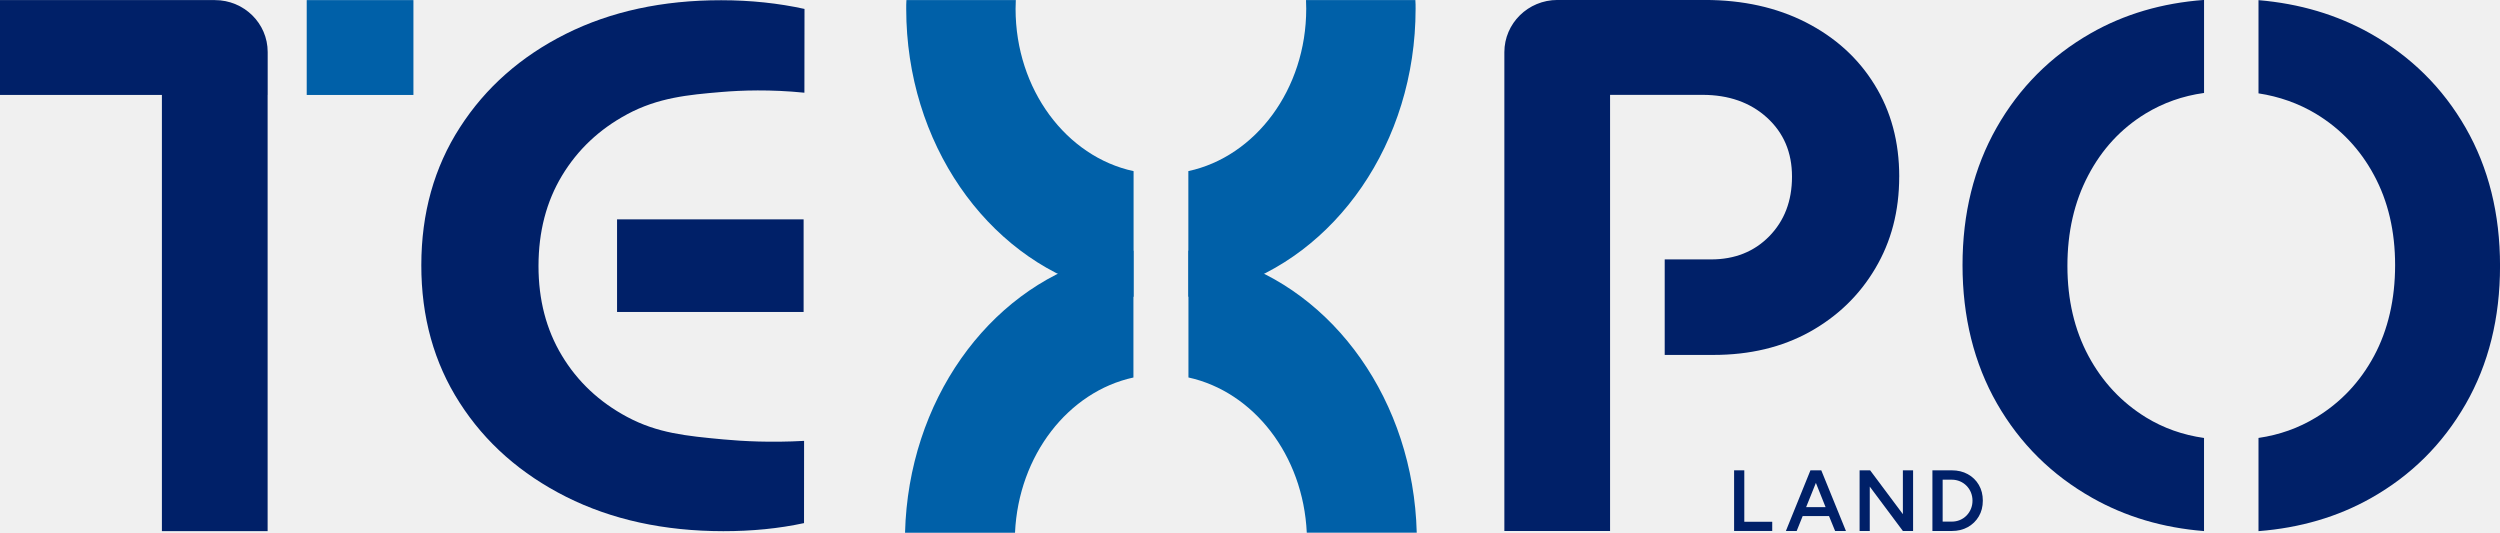
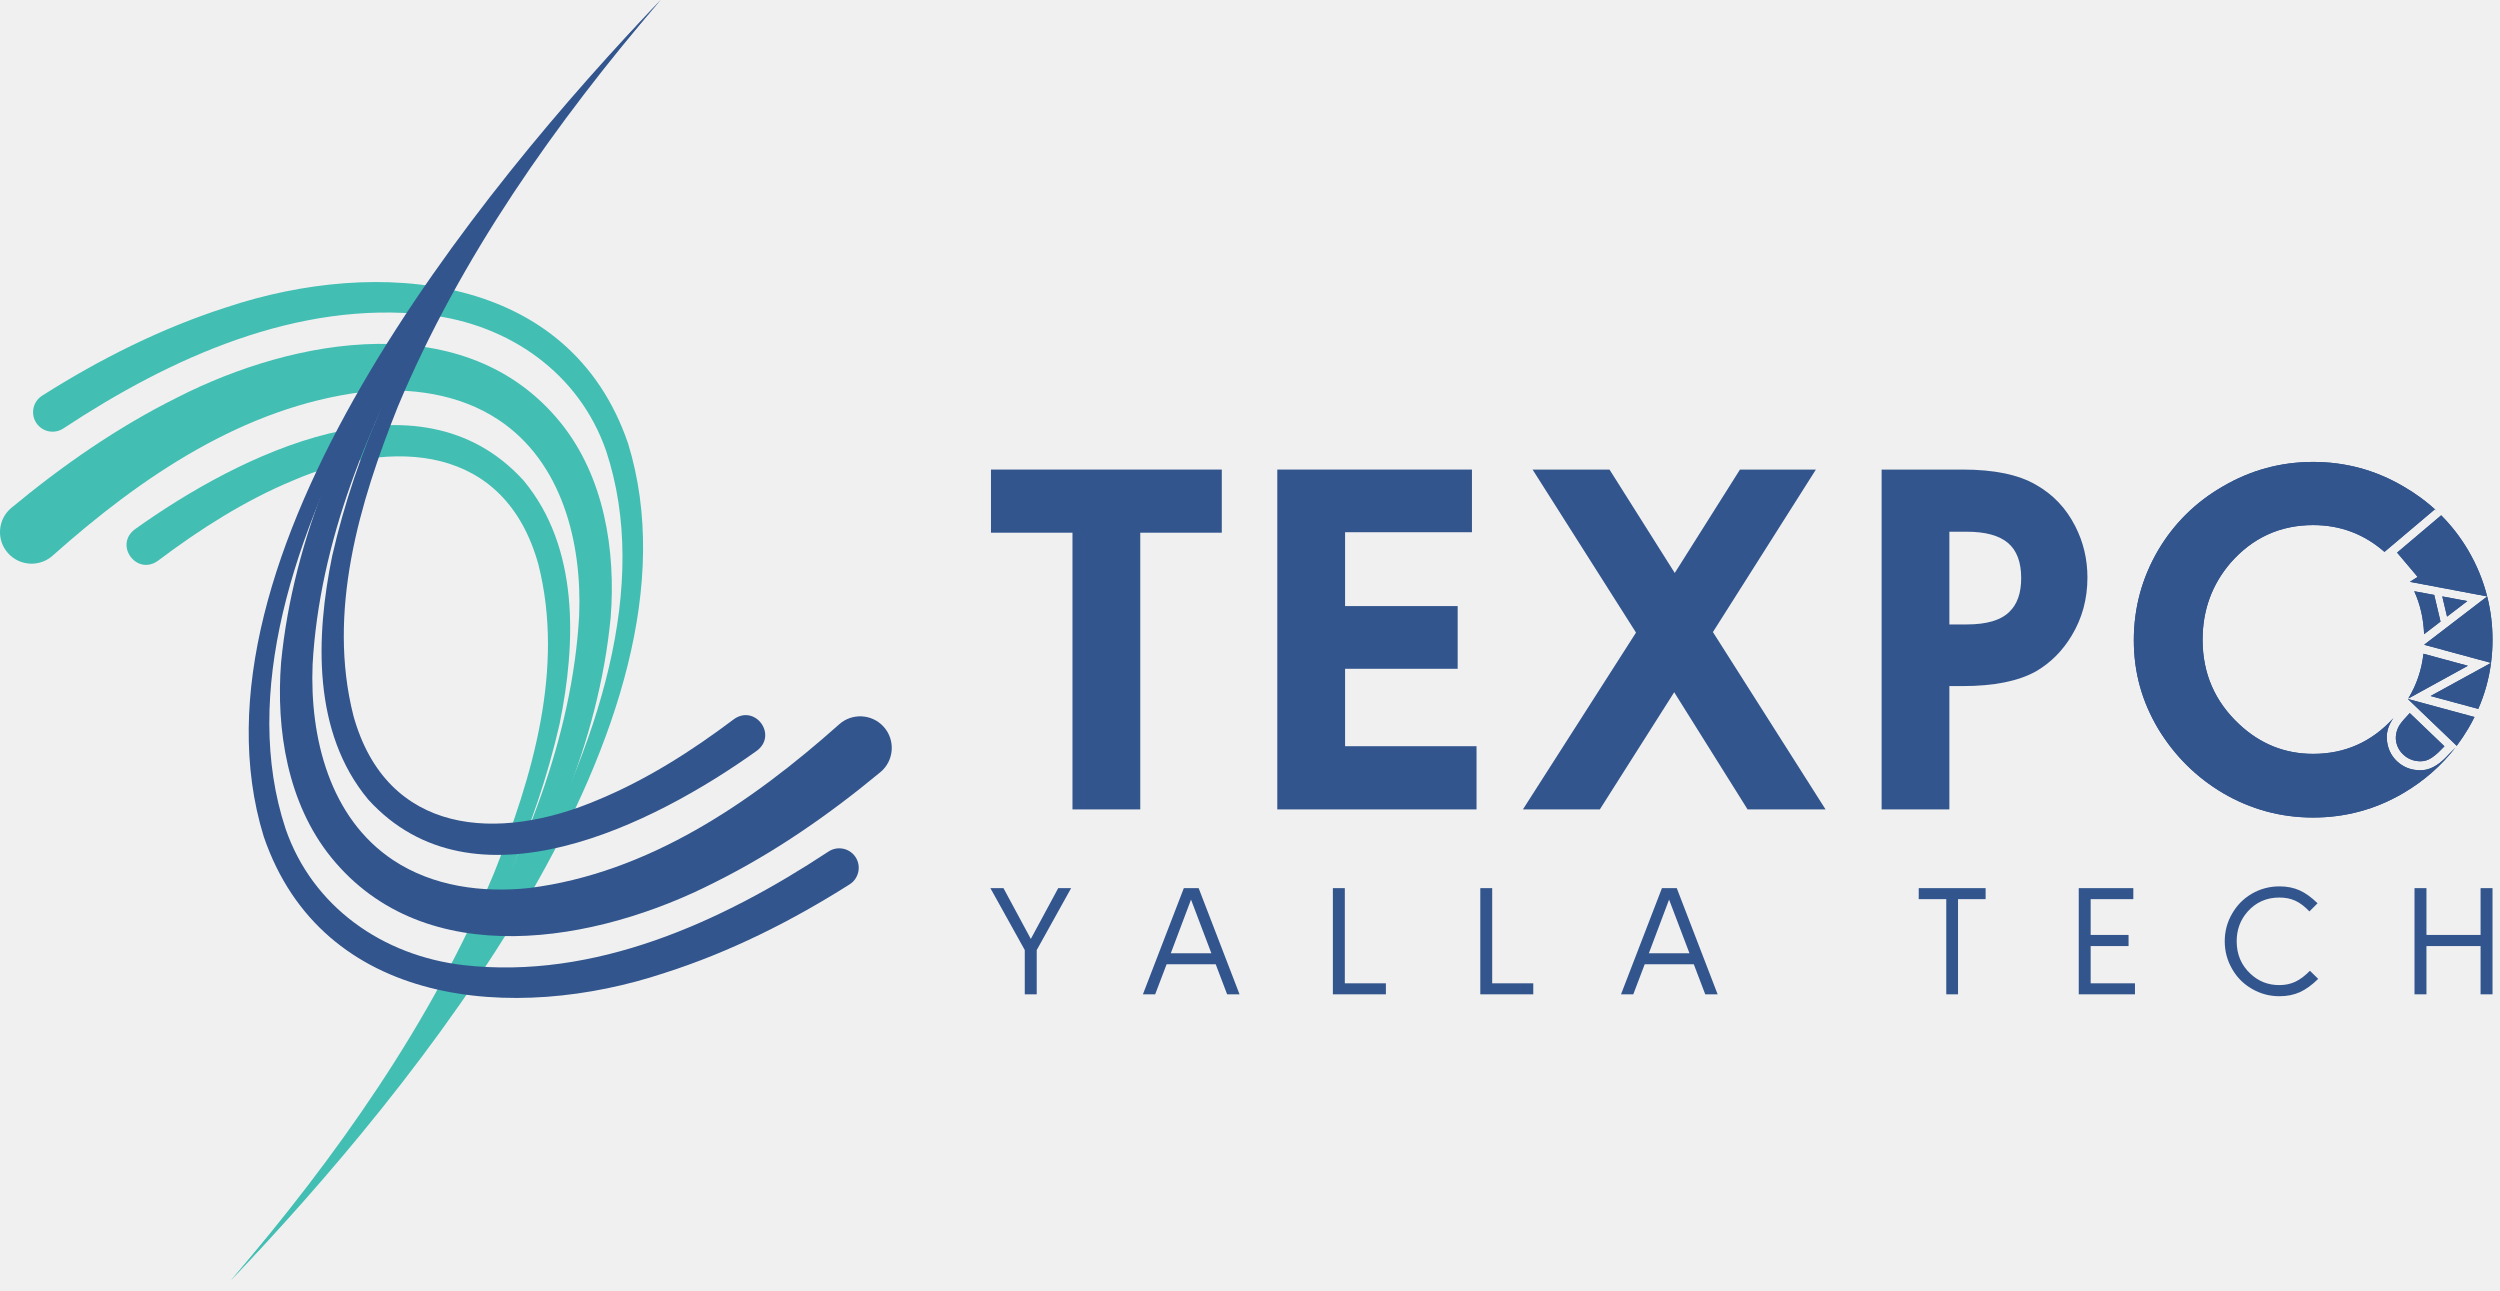
- <svg xmlns="http://www.w3.org/2000/svg" width="230" height="49" viewBox="0 0 230 49" fill="none">
-   <g clip-path="url(#clip0_1986_8429)">
-     <path d="M183.721 37.121C185.837 40.809 188.756 43.7 192.485 45.805C195.543 47.534 198.966 48.555 202.77 48.859V40.293C200.811 40.015 199.035 39.381 197.444 38.409C195.196 37.027 193.423 35.142 192.138 32.748C190.852 30.345 190.202 27.588 190.202 24.465C190.202 21.342 190.837 18.572 192.106 16.157C193.371 13.734 195.129 11.835 197.377 10.456C199.009 9.464 200.802 8.824 202.773 8.552V-0.006C198.893 0.281 195.42 1.308 192.348 3.063C188.668 5.165 185.782 8.059 183.686 11.747C181.595 15.435 180.552 19.648 180.552 24.397C180.552 29.146 181.61 33.433 183.721 37.121ZM226.834 37.19C228.951 33.502 230.003 29.263 230.003 24.465C230.003 19.668 228.951 15.435 226.834 11.747C224.717 8.059 221.784 5.168 218.041 3.063C214.992 1.353 211.572 0.335 207.782 0.014V8.589C209.697 8.882 211.449 9.507 213.038 10.453C215.336 11.835 217.126 13.725 218.414 16.123C219.709 18.518 220.35 21.282 220.35 24.397C220.35 27.511 219.706 30.345 218.414 32.745C217.129 35.14 215.35 37.024 213.073 38.406C211.461 39.387 209.697 40.012 207.782 40.29V48.865C211.607 48.567 215.053 47.557 218.111 45.837C221.811 43.755 224.717 40.87 226.834 37.187V37.19Z" fill="#002068" />
-     <path d="M159.537 48.849V43.27H160.476V48.002H163.045V48.849H159.537Z" fill="#002068" />
-     <path d="M164.301 48.849L166.561 43.27H167.558L169.826 48.849H168.829L168.269 47.478H165.846L165.295 48.849H164.298H164.301ZM166.164 46.657H167.954L167.062 44.426L166.164 46.657Z" fill="#002068" />
-     <path d="M171.083 48.849V43.27H172.053L175.065 47.303V43.27H176.004V48.849H175.065L172.018 44.767V48.849H171.08H171.083Z" fill="#002068" />
-     <path d="M177.782 48.849V43.27H179.563C180.12 43.27 180.613 43.388 181.041 43.626C181.47 43.861 181.808 44.191 182.053 44.61C182.298 45.029 182.42 45.513 182.42 46.061C182.42 46.609 182.298 47.085 182.053 47.503C181.808 47.922 181.47 48.252 181.041 48.493C180.613 48.731 180.12 48.851 179.563 48.851H177.782V48.849ZM178.724 47.988H179.566C179.832 47.988 180.079 47.939 180.313 47.842C180.546 47.744 180.747 47.607 180.919 47.432C181.091 47.257 181.228 47.05 181.324 46.818C181.42 46.586 181.47 46.333 181.47 46.061C181.47 45.788 181.42 45.539 181.324 45.304C181.228 45.069 181.091 44.865 180.919 44.69C180.747 44.515 180.543 44.377 180.313 44.28C180.079 44.182 179.832 44.131 179.566 44.131H178.724V47.988Z" fill="#002068" />
-     <path d="M73.932 20.181H56.769V28.701H73.932V20.181Z" fill="#002068" />
-     <path d="M57.682 10.52C60.562 8.971 63.337 8.722 66.346 8.466C68.235 8.306 70.862 8.214 74.005 8.529C74.005 5.96 74.011 3.39 74.014 0.821C71.617 0.293 69.063 0.023 66.355 0.021C60.961 0.015 56.195 1.05 52.061 3.115C47.927 5.186 44.676 8.05 42.314 11.721C39.944 15.392 38.766 19.611 38.761 24.383C38.755 29.155 39.927 33.382 42.291 37.053C44.647 40.73 47.921 43.612 52.099 45.714C56.285 47.813 61.096 48.863 66.544 48.868C69.174 48.868 71.652 48.628 73.97 48.126C73.97 45.605 73.976 43.081 73.976 40.56C70.915 40.73 68.372 40.595 66.55 40.426C63.128 40.107 60.486 39.852 57.693 38.355C55.125 36.981 53.128 35.1 51.69 32.708C50.253 30.325 49.539 27.572 49.542 24.466C49.545 21.311 50.265 18.547 51.705 16.158C53.148 13.769 55.133 11.893 57.682 10.523V10.52Z" fill="#002068" />
-     <path d="M19.772 0.009H0V8.733H14.895V48.865H24.621V8.733H24.627V4.784C24.627 2.145 22.454 0.009 19.772 0.009Z" fill="#002068" />
-     <path d="M38.035 0.009H28.218V8.736H38.035V0.009Z" fill="#0060A8" />
-     <path d="M174.727 16.249C174.727 19.424 173.992 22.232 172.52 24.704C171.062 27.17 169.047 29.109 166.502 30.528C163.94 31.948 160.983 32.653 157.631 32.653H153.153V23.866H157.415C159.596 23.866 161.38 23.155 162.768 21.741C164.164 20.313 164.864 18.492 164.864 16.252C164.864 14.012 164.094 12.217 162.558 10.817C161.024 9.424 159.039 8.727 156.637 8.727H148.126V48.851H138.401V4.804C138.401 2.148 140.587 -0.003 143.287 -0.003H156.846C160.345 -0.003 163.447 0.685 166.135 2.053C168.835 3.433 170.945 5.337 172.453 7.783C173.972 10.227 174.73 13.049 174.73 16.252L174.727 16.249Z" fill="#002068" />
-     <path d="M100.733 23.823C101.885 23.459 103.066 23.204 104.276 23.066V34.73C98.287 36.032 93.71 41.874 93.381 49.009H83.264C83.573 36.898 90.885 26.795 100.73 23.826L100.733 23.823Z" fill="#0060A8" />
-     <path d="M130.34 49.006H120.223C119.894 41.871 115.325 36.041 109.337 34.727V23.064C110.55 23.201 111.73 23.459 112.87 23.821C122.719 26.789 130.031 36.892 130.34 49.003V49.006Z" fill="#0060A8" />
-     <path d="M104.29 15.745V27.305C103.086 27.167 101.911 26.915 100.765 26.576C90.757 23.551 83.372 13.166 83.372 0.812C83.372 0.548 83.372 0.273 83.392 0.009H93.454C93.442 0.273 93.433 0.548 93.433 0.812C93.433 8.237 98.109 14.414 104.29 15.745Z" fill="#0060A8" />
-     <path d="M130.235 0.809C130.235 13.164 122.85 23.548 112.841 26.574C111.698 26.912 110.523 27.167 109.328 27.302V15.742C115.506 14.408 120.173 8.222 120.173 0.809C120.173 0.545 120.165 0.27 120.153 0.006H130.214C130.235 0.27 130.235 0.545 130.235 0.809Z" fill="#0060A8" />
-   </g>
-   <defs>
-     <clipPath id="clip0_1986_8429">
-       <rect width="230" height="49" fill="white" />
-     </clipPath>
-   </defs>
+ <svg xmlns="http://www.w3.org/2000/svg" width="122" height="63" viewBox="0 0 122 63" fill="none">
+   <path d="M11.282 62.464C19.652 53.292 33.886 35.065 29.587 22.025C28.272 18.205 24.84 15.824 20.898 15.365C14.514 14.644 8.328 17.456 3.098 20.904C2.661 21.198 2.067 21.081 1.775 20.644C1.477 20.201 1.606 19.595 2.056 19.309C4.872 17.525 7.881 16.01 11.082 14.986C18.408 12.547 27.8 13.274 30.653 21.651C34.824 35.24 20.144 53.197 11.282 62.464Z" fill="#42BEB3" />
+   <path d="M11.282 62.464C18.8 53.735 27.598 41.878 28.263 30.043C28.407 26.475 27.432 22.538 24.317 20.48C22.385 19.203 19.982 18.888 17.705 19.128C11.898 19.855 6.87 23.285 2.573 27.112C1.941 27.681 0.965 27.63 0.395 26.998C-0.19 26.351 -0.117 25.336 0.557 24.781C3.041 22.724 5.714 20.859 8.641 19.402C14.388 16.465 22.751 14.944 27.354 20.622C29.485 23.256 30.055 26.852 29.802 30.125C28.633 42.277 19.352 53.826 11.282 62.464Z" fill="#42BEB3" />
+   <path d="M11.282 62.464C16.406 56.467 21.042 49.931 24.099 42.63C25.995 37.894 27.558 32.601 26.27 27.533C24.642 21.682 19.188 21.351 14.308 23.444C11.958 24.42 9.765 25.815 7.703 27.369C6.668 28.105 5.557 26.604 6.581 25.83C11.625 22.221 20.41 17.784 25.552 23.451C28.276 26.726 28.114 31.386 27.308 35.328C24.959 45.649 18.244 54.72 11.284 62.464H11.282Z" fill="#42BEB3" />
+   <path d="M32.236 3.8147e-06C23.866 9.172 9.634 27.4 13.934 40.439C15.248 44.259 18.68 46.64 22.623 47.099C29.006 47.82 35.192 45.009 40.422 41.561C40.859 41.266 41.453 41.383 41.746 41.82C42.043 42.264 41.914 42.869 41.464 43.155C38.648 44.94 35.64 46.454 32.438 47.478C25.113 49.917 15.721 49.19 12.867 40.814C8.694 27.225 23.374 9.268 32.236 3.8147e-06Z" fill="#32558D" />
+   <path d="M32.236 3.8147e-06C24.718 8.729 15.92 20.587 15.255 32.422C15.111 35.989 16.086 39.927 19.201 41.984C21.133 43.261 23.536 43.576 25.813 43.337C31.62 42.61 36.648 39.18 40.945 35.353C41.577 34.783 42.553 34.834 43.123 35.466C43.708 36.113 43.635 37.129 42.961 37.683C40.477 39.741 37.804 41.605 34.877 43.062C29.13 46 20.767 47.521 16.164 41.843C14.033 39.209 13.463 35.612 13.716 32.34C14.885 20.187 24.166 8.638 32.236 3.8147e-06Z" fill="#32558D" />
+   <path d="M32.236 3.8147e-06C27.112 5.997 22.476 12.534 19.419 19.835C17.523 24.571 15.96 29.863 17.248 34.932C18.876 40.783 24.33 41.113 29.21 39.02C31.56 38.044 33.753 36.65 35.815 35.096C36.85 34.359 37.961 35.861 36.937 36.634C31.893 40.244 23.108 44.681 17.966 39.013C15.242 35.739 15.403 31.078 16.21 27.136C18.561 16.813 25.276 7.745 32.236 3.8147e-06Z" fill="#32558D" />
+   <path d="M51.641 43.341L50.304 45.82L48.969 43.341H48.331L50.009 46.363V48.523H50.592V46.363L52.271 43.341H51.641Z" fill="#32558D" />
+   <path d="M58.494 43.341H57.771L55.774 48.523H56.372L56.931 47.055H59.326L59.884 48.523H60.49L58.494 43.341ZM57.135 46.519L58.122 43.9L59.115 46.519H57.135Z" fill="#32558D" />
+   <path d="M65.627 47.986V43.341H65.044V48.523H67.631V47.986H65.627Z" fill="#32558D" />
+   <path d="M72.819 47.986V43.341H72.239V48.523H74.824V47.986H72.819Z" fill="#32558D" />
+   <path d="M81.826 43.341H81.103L79.105 48.523H79.704L80.262 47.055H82.657L83.216 48.523H83.821L81.826 43.341ZM80.464 46.519L81.451 43.9L82.446 46.519H80.464Z" fill="#32558D" />
+   <path d="M93.634 43.341V43.878H94.978V48.523H95.552V43.878H96.898V43.341H93.634Z" fill="#32558D" />
+   <path d="M102.024 47.986V46.168H103.873V45.625H102.024V43.878H104.106V43.341H101.443V48.523H104.186V47.986H102.024Z" fill="#32558D" />
+   <path d="M112.724 47.374C112.48 47.623 112.243 47.8 112.012 47.909C111.782 48.017 111.522 48.073 111.232 48.073C110.686 48.073 110.221 47.891 109.833 47.53C109.376 47.108 109.15 46.578 109.15 45.935C109.15 45.377 109.325 44.896 109.678 44.492C110.086 44.031 110.604 43.8 111.232 43.8C111.527 43.8 111.786 43.851 112.012 43.956C112.239 44.06 112.467 44.233 112.7 44.477L113.097 44.08C112.795 43.785 112.502 43.574 112.214 43.446C111.926 43.319 111.602 43.255 111.239 43.255C110.753 43.255 110.301 43.375 109.888 43.614C109.483 43.851 109.165 44.173 108.933 44.576C108.689 44.991 108.567 45.443 108.567 45.935C108.567 46.428 108.689 46.876 108.933 47.294C109.165 47.7 109.483 48.017 109.888 48.252C110.301 48.494 110.753 48.616 111.239 48.616C111.607 48.616 111.937 48.55 112.23 48.419C112.522 48.286 112.822 48.071 113.128 47.769L112.724 47.374Z" fill="#32558D" />
+   <path d="M121.052 43.341V45.625H118.411V43.341H117.828V48.523H118.411V46.168H121.052V48.523H121.635V43.341H121.052Z" fill="#32558D" />
+   <path d="M48.359 22.915V25.996H52.337V39.499H55.645V25.996H59.623V22.915H48.359Z" fill="#32558D" />
+   <path d="M65.64 36.415V32.637H71.134V29.577H65.64V25.972H71.831V22.915H62.332V39.499H72.055V36.415H65.64Z" fill="#32558D" />
+   <path d="M83.59 30.845L88.615 22.915H84.91L81.728 27.961L78.544 22.915H74.79L79.837 30.87L74.318 39.499H78.072L81.701 33.781L85.282 39.499H89.087L83.59 30.845Z" fill="#32558D" />
+   <path d="M101.27 25.675C100.822 24.795 100.184 24.125 99.357 23.659C98.51 23.163 97.317 22.915 95.776 22.915H91.823V39.499H95.129V33.481H95.776C97.301 33.481 98.494 33.242 99.357 32.761C100.068 32.346 100.649 31.765 101.097 31.02C101.609 30.174 101.867 29.229 101.867 28.185C101.867 27.291 101.669 26.453 101.27 25.675ZM98.062 29.852C97.65 30.267 96.953 30.473 95.973 30.473H95.129V25.948H95.973C96.885 25.948 97.556 26.129 97.989 26.495C98.419 26.859 98.634 27.431 98.634 28.211C98.634 28.941 98.443 29.486 98.062 29.852Z" fill="#32558D" />
+   <path d="M117.597 34.798L117.58 34.816C117.358 35.047 117.203 35.231 117.11 35.368C117.019 35.504 116.959 35.659 116.93 35.832C116.901 36.005 116.915 36.18 116.974 36.353C117.032 36.528 117.132 36.683 117.274 36.818C117.451 36.989 117.659 37.093 117.899 37.133C118.138 37.173 118.347 37.147 118.529 37.058C118.71 36.967 118.914 36.807 119.136 36.575L119.289 36.419L117.597 34.798ZM118.265 31.903C118.176 32.694 117.928 33.422 117.524 34.089L120.433 32.49L118.265 31.903ZM117.511 34.111L117.509 34.116L119.888 36.395C120.085 36.133 120.269 35.858 120.44 35.57C120.553 35.379 120.657 35.187 120.755 34.991L117.511 34.111ZM118.611 33.965L120.939 34.594C121.254 33.874 121.462 33.127 121.562 32.349L118.611 33.965ZM121.375 29.107L118.298 31.464L121.562 32.349C121.611 31.978 121.635 31.601 121.635 31.218C121.635 30.493 121.548 29.79 121.375 29.107ZM119.183 29.105L119.416 30.091L120.407 29.333L119.183 29.105ZM121.373 29.105C121.176 28.322 120.866 27.568 120.44 26.843C120.067 26.214 119.631 25.651 119.129 25.147L116.979 26.968L117.981 28.154L117.602 28.393L121.373 29.105ZM119.365 36.954C118.945 37.39 118.515 37.603 118.076 37.59C117.635 37.579 117.265 37.428 116.963 37.14C116.662 36.849 116.498 36.481 116.476 36.038C116.46 35.701 116.566 35.37 116.797 35.047C115.735 36.209 114.431 36.789 112.881 36.789C111.507 36.789 110.303 36.308 109.276 35.346C108.084 34.235 107.487 32.861 107.487 31.218C107.487 29.777 107.942 28.526 108.853 27.464C109.93 26.238 111.274 25.624 112.881 25.624C114.207 25.624 115.367 26.061 116.362 26.932L118.815 24.859L118.919 24.943C118.429 24.484 117.883 24.081 117.283 23.735C115.923 22.939 114.456 22.542 112.881 22.542C111.307 22.542 109.84 22.939 108.48 23.735C107.155 24.497 106.101 25.533 105.323 26.843C104.527 28.202 104.13 29.67 104.13 31.244C104.13 32.819 104.527 34.229 105.323 35.57C106.119 36.88 107.17 37.925 108.48 38.703C109.84 39.499 111.307 39.896 112.881 39.896C114.456 39.896 115.923 39.499 117.283 38.703C118.287 38.113 119.134 37.37 119.826 36.477L119.365 36.954ZM118.79 29.032L117.815 28.852C118.107 29.491 118.267 30.189 118.296 30.947L119.098 30.333L118.79 29.032Z" fill="#32558D" />
+   <path d="M117.597 34.798L117.58 34.816C117.358 35.047 117.203 35.231 117.11 35.368C117.019 35.504 116.959 35.659 116.93 35.832C116.901 36.005 116.915 36.18 116.974 36.353C117.032 36.528 117.132 36.683 117.274 36.818C117.451 36.989 117.659 37.093 117.899 37.133C118.138 37.173 118.347 37.147 118.529 37.058C118.71 36.967 118.914 36.807 119.136 36.575L119.289 36.419L117.597 34.798ZM118.265 31.903C118.176 32.694 117.928 33.422 117.524 34.089L120.433 32.49L118.265 31.903ZM117.511 34.111L117.509 34.116L119.888 36.395C120.085 36.133 120.269 35.858 120.44 35.57C120.553 35.379 120.657 35.187 120.755 34.991L117.511 34.111ZM118.611 33.965L120.939 34.594C121.254 33.874 121.462 33.127 121.562 32.349L118.611 33.965ZM121.375 29.107L118.298 31.464L121.562 32.349C121.611 31.978 121.635 31.601 121.635 31.218C121.635 30.493 121.548 29.79 121.375 29.107ZM119.183 29.105L119.416 30.091L120.407 29.333L119.183 29.105ZM121.373 29.105C121.176 28.322 120.866 27.568 120.44 26.843C120.067 26.214 119.631 25.651 119.129 25.147L116.979 26.968L117.981 28.154L117.602 28.393L121.373 29.105ZM119.365 36.954C118.945 37.39 118.515 37.603 118.076 37.59C117.635 37.579 117.265 37.428 116.963 37.14C116.662 36.849 116.498 36.481 116.476 36.038C116.46 35.701 116.566 35.37 116.797 35.047C115.735 36.209 114.431 36.789 112.881 36.789C111.507 36.789 110.303 36.308 109.276 35.346C108.084 34.235 107.487 32.861 107.487 31.218C107.487 29.777 107.942 28.526 108.853 27.464C109.93 26.238 111.274 25.624 112.881 25.624C114.207 25.624 115.367 26.061 116.362 26.932L118.815 24.859L118.919 24.943C118.429 24.484 117.883 24.081 117.283 23.735C115.923 22.939 114.456 22.542 112.881 22.542C111.307 22.542 109.84 22.939 108.48 23.735C107.155 24.497 106.101 25.533 105.323 26.843C104.527 28.202 104.13 29.67 104.13 31.244C104.13 32.819 104.527 34.229 105.323 35.57C106.119 36.88 107.17 37.925 108.48 38.703C109.84 39.499 111.307 39.896 112.881 39.896C114.456 39.896 115.923 39.499 117.283 38.703C118.287 38.113 119.134 37.37 119.826 36.477L119.365 36.954ZM118.79 29.032L117.815 28.852C118.107 29.491 118.267 30.189 118.296 30.947L119.098 30.333L118.79 29.032Z" fill="#32558D" />
</svg>
